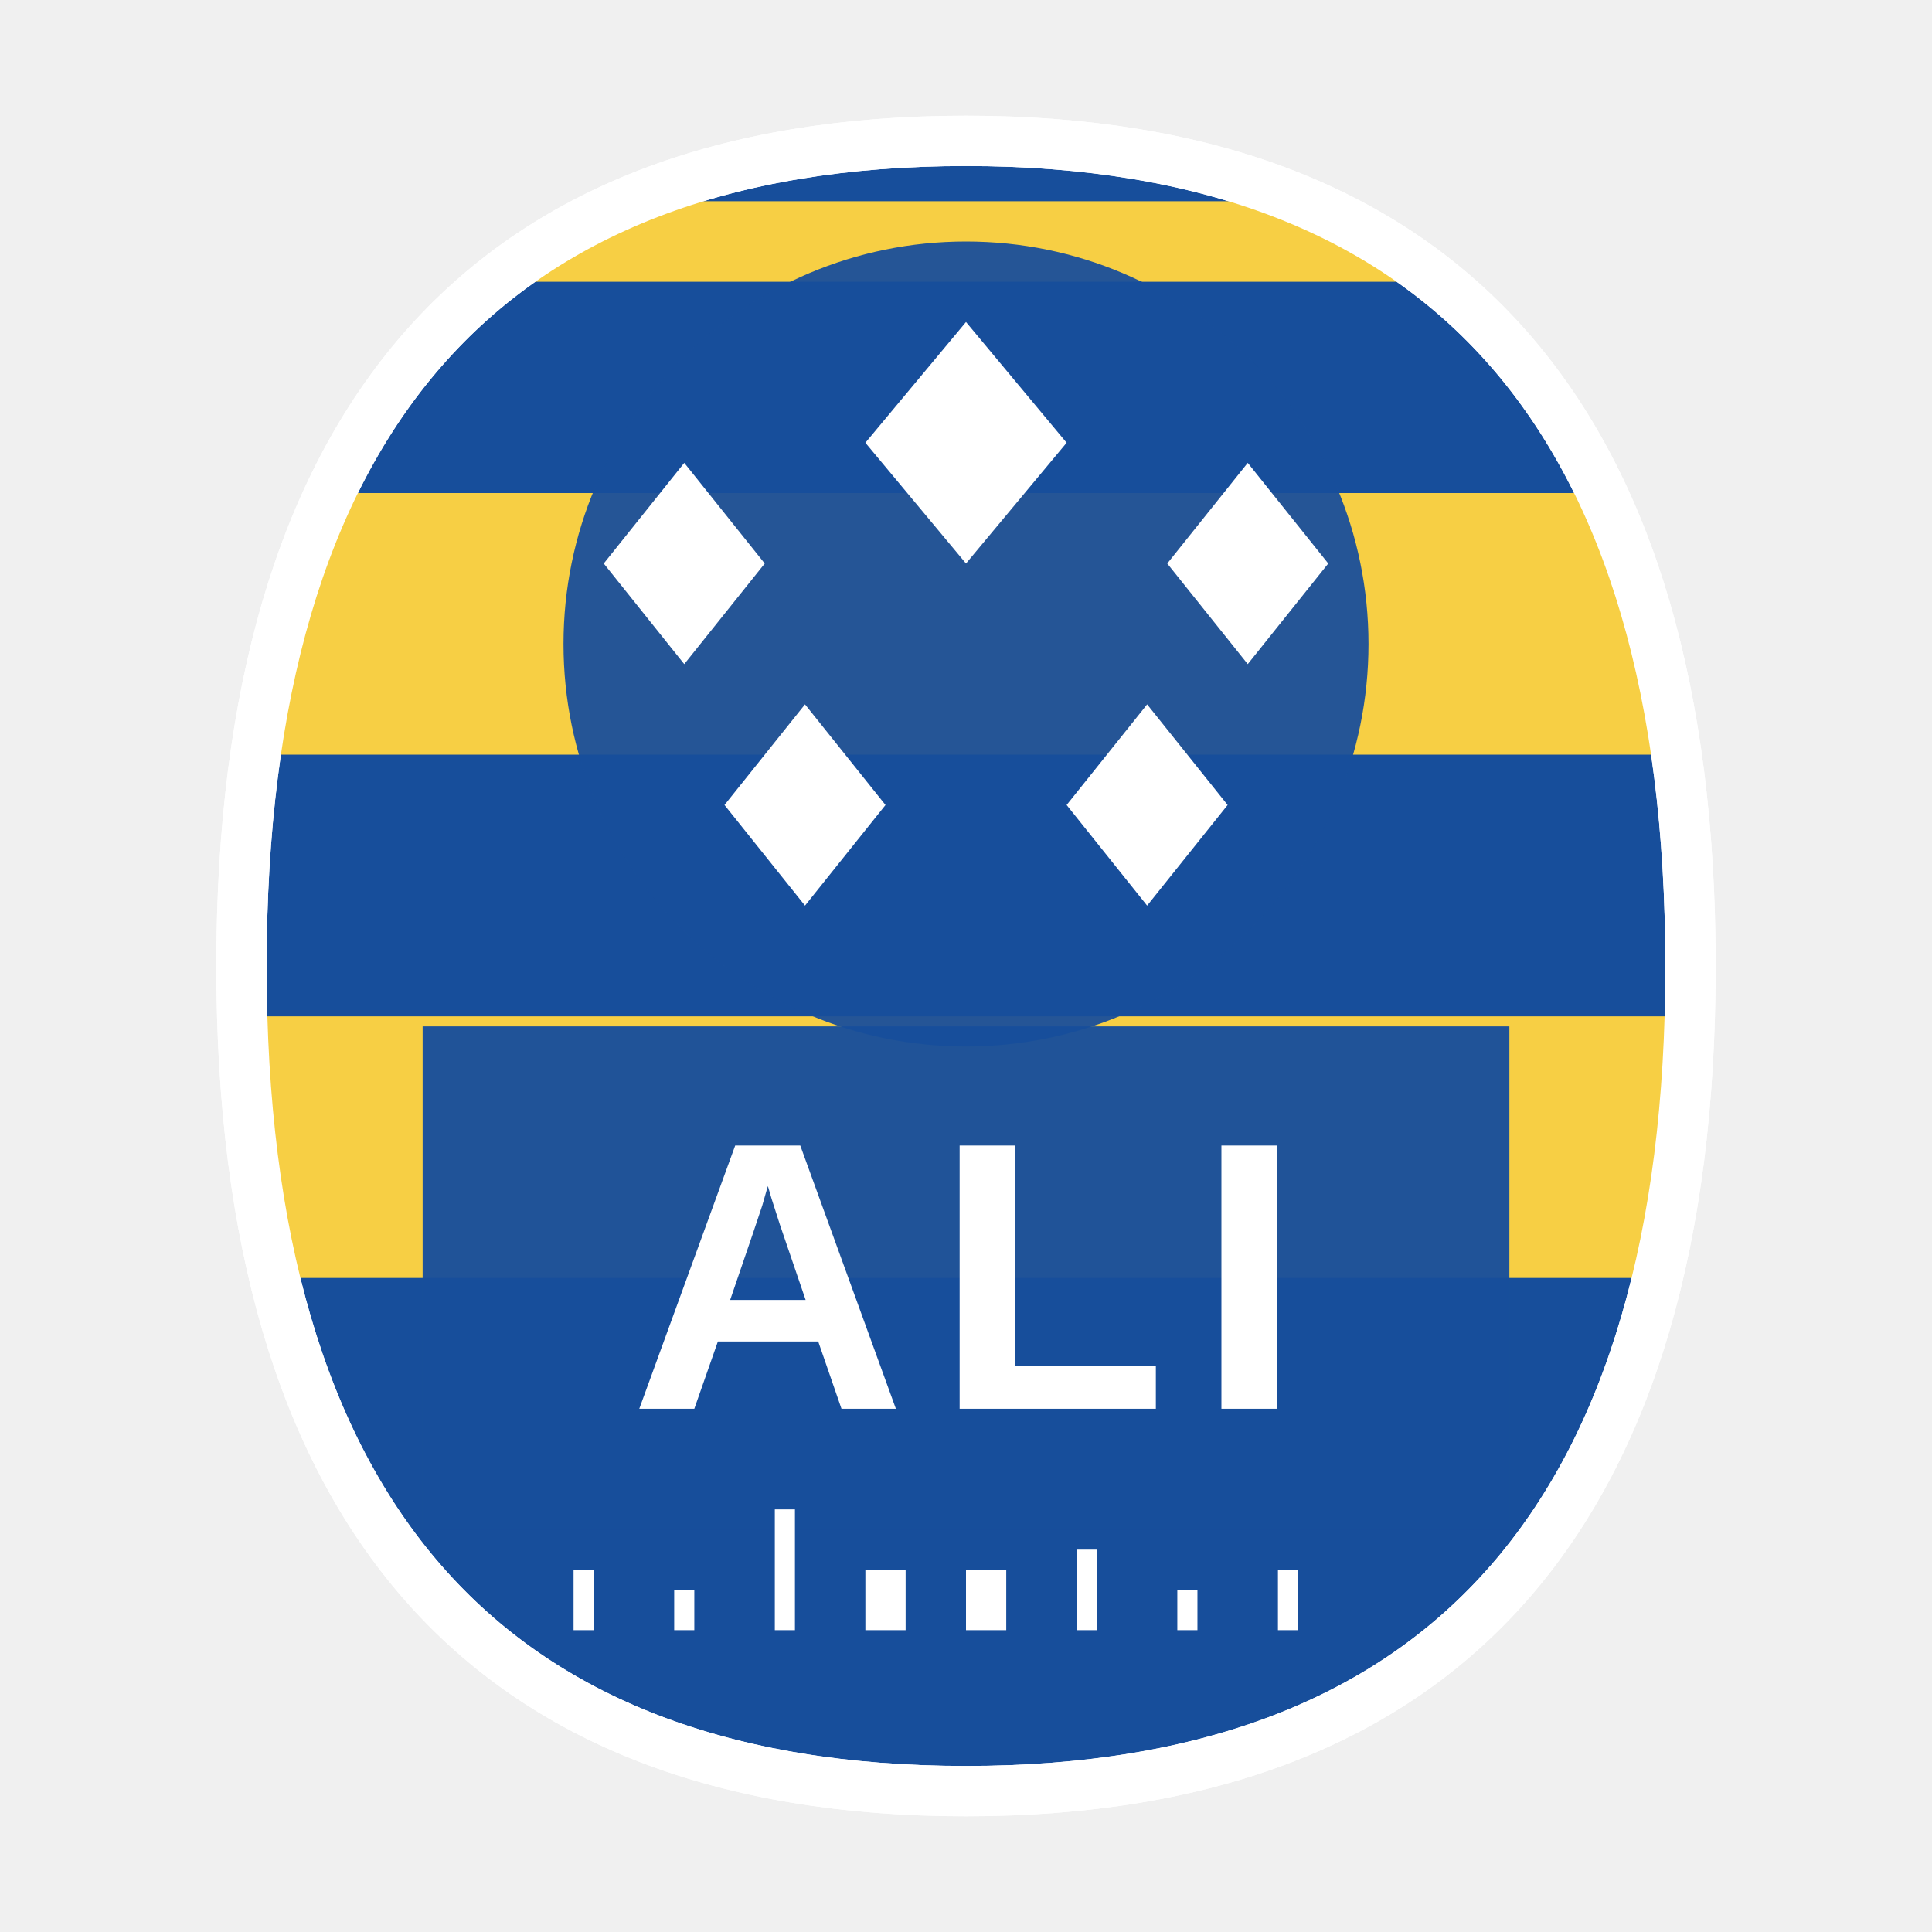
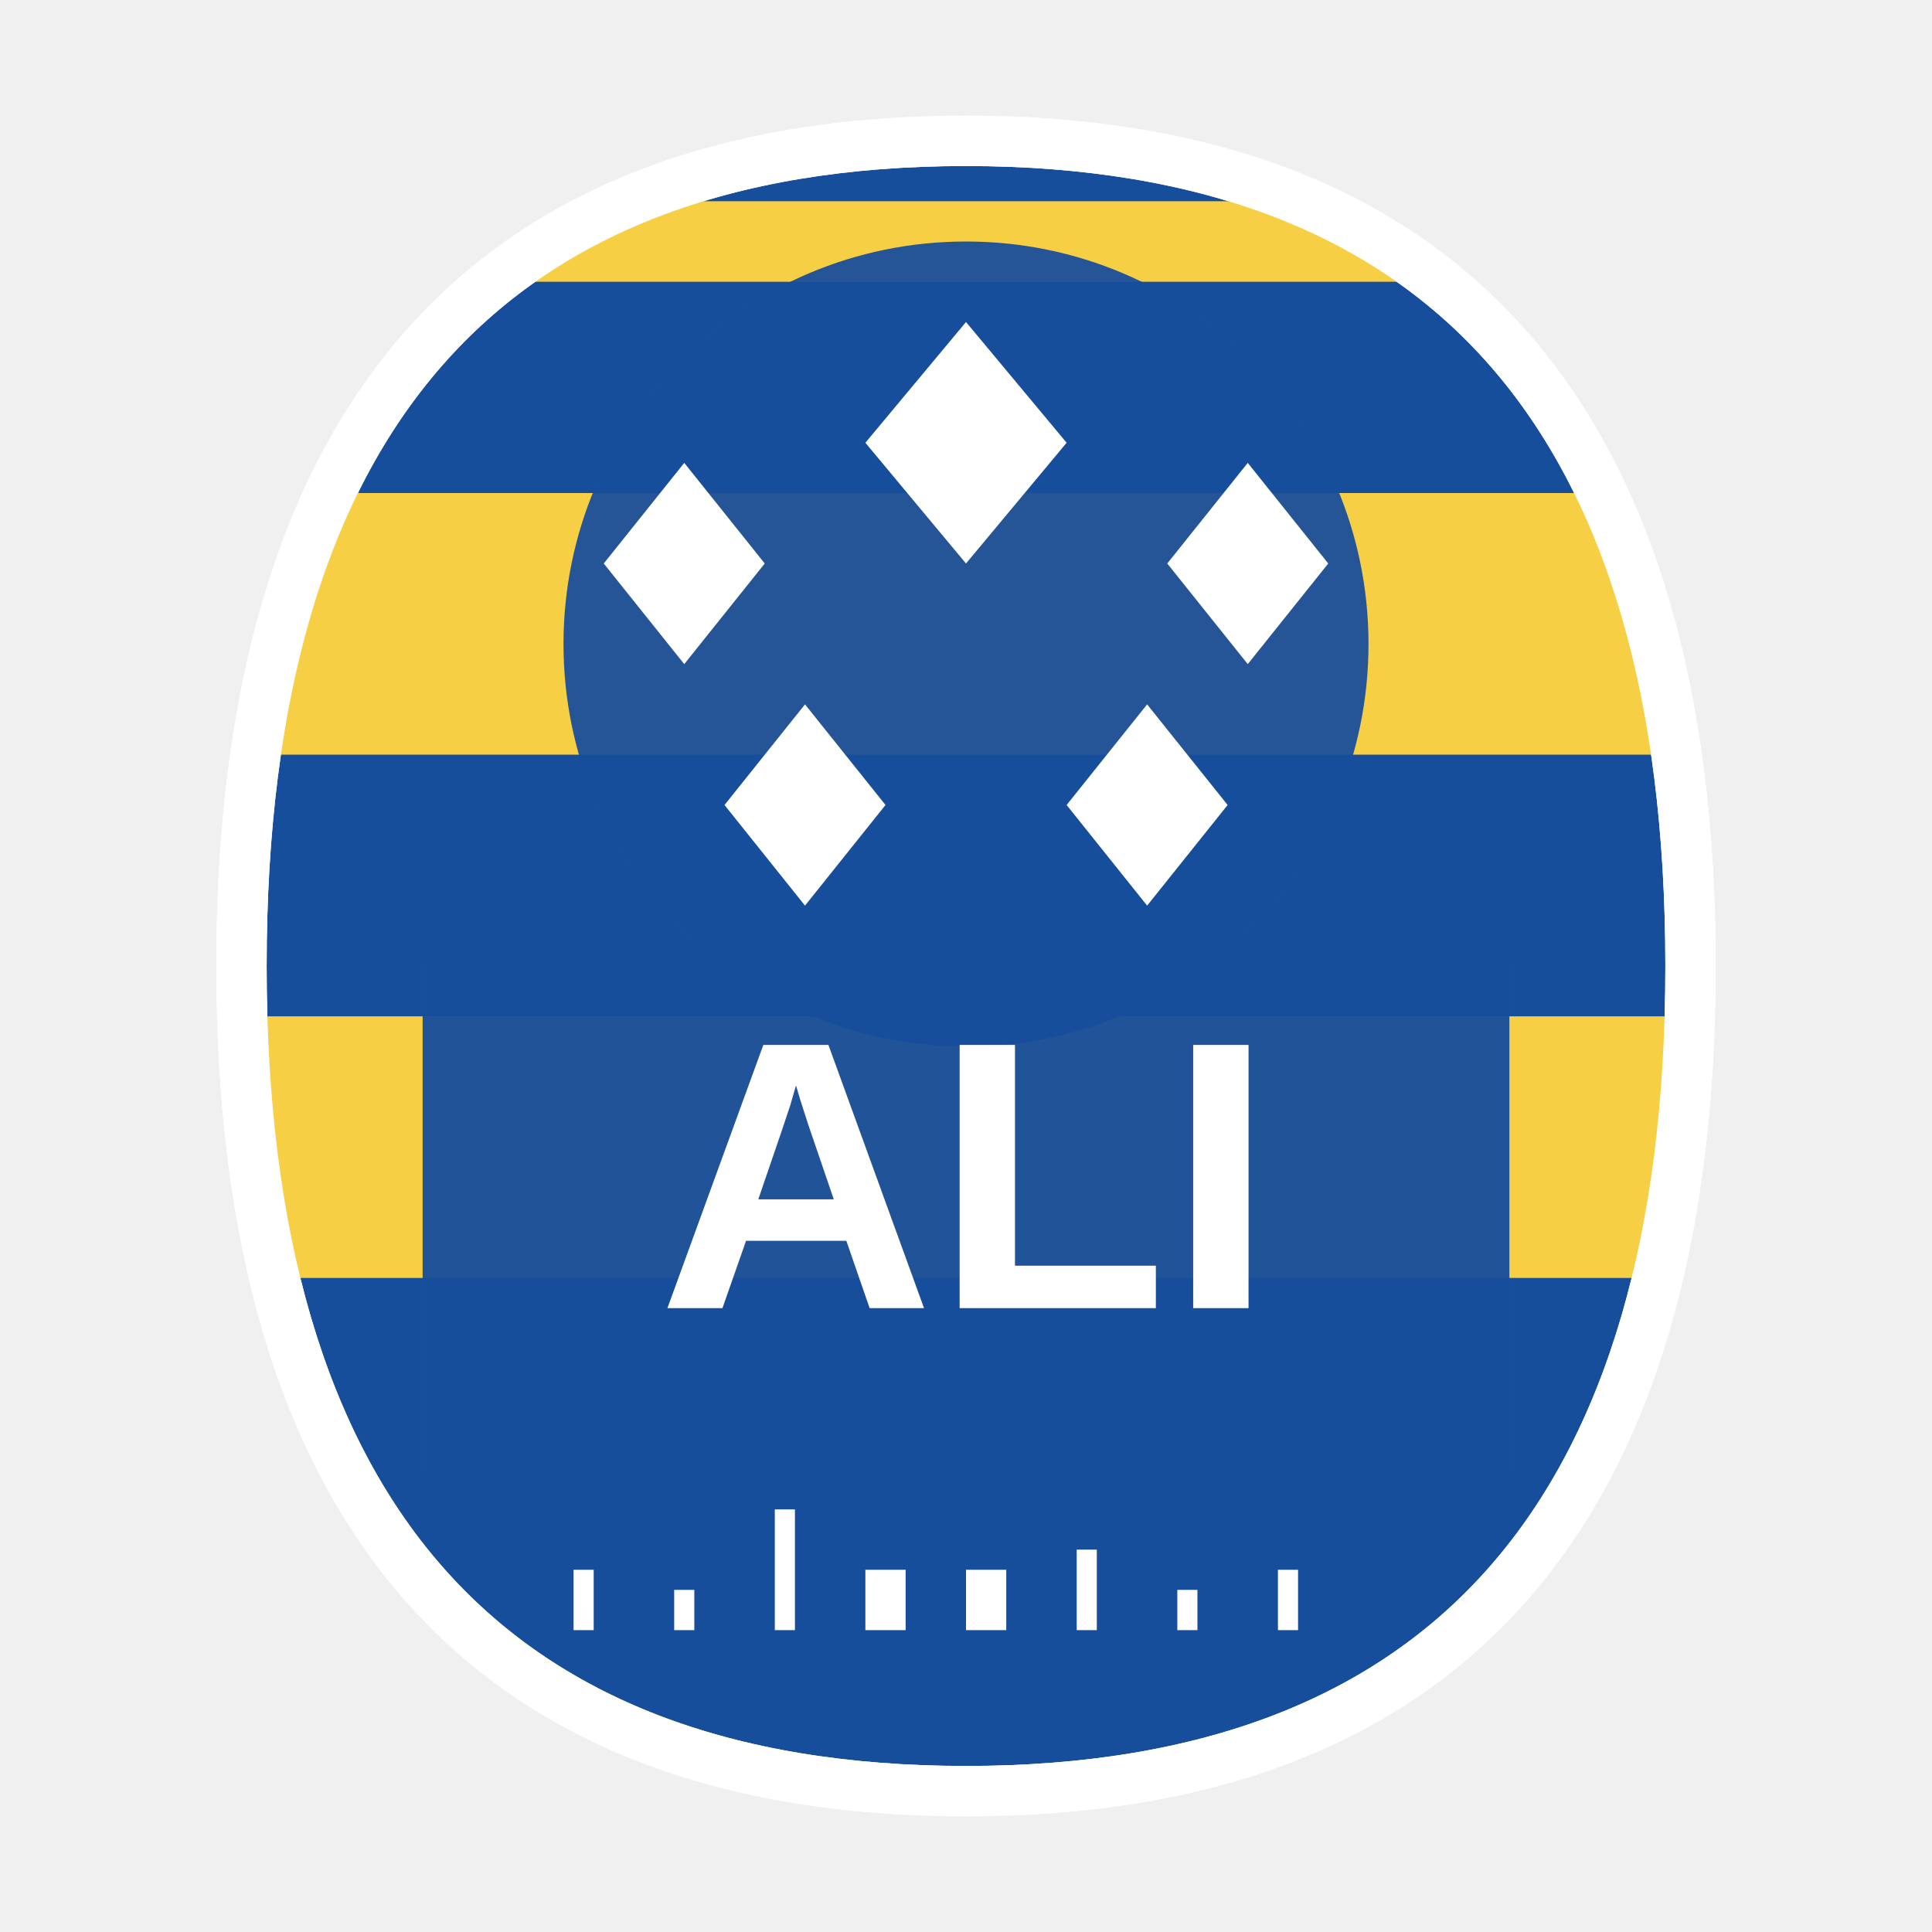
<svg xmlns="http://www.w3.org/2000/svg" viewBox="0 0 96 96" width="96" height="96" role="img">
  <defs>
-     <clipPath id="crest">
+     <clipPath id="crest-a41bd2420ce218">
      <path d="M48 7C72 7 84 21 84 48S72 89 48 89 12 75 12 48 24 7 48 7Z" />
    </clipPath>
  </defs>
  <path d="M48 7C72 7 84 21 84 48S72 89 48 89 12 75 12 48 24 7 48 7Z" fill="#174e9b" stroke="#ffffff" stroke-width="2.5" />
-   <g clip-path="url(#crest)">
+   <g clip-path="url(#crest-a41bd2420ce218)">
    <path d="M7 31h82M7 57h82" stroke="#f7cf44" stroke-width="13" />
    <path d="M22 12H74" stroke="#f7cf44" stroke-width="4" />
    <circle cx="48" cy="32" r="20" fill="#174e9b" opacity=".94" />
    <g style="color:#ffffff" fill="#ffffff" stroke-linejoin="round">
      <path d="m34 23 4 5-4 5-4-5Zm14-7 5 6-5 6-5-6Zm14 7 4 5-4 5-4-5ZM40 35l4 5-4 5-4-5Zm17 0 4 5-4 5-4-5Z" />
    </g>
-     <path d="M21 51H75V76H21Z" fill="#174e9b" opacity=".96" />
-     <text x="48" y="70" fill="#ffffff" text-anchor="middle" font-family="Arial,Helvetica,sans-serif" font-size="19" font-weight="900" letter-spacing="1.4">ALI</text>
+     <path d="M21 48H75V73H21Z" fill="#174e9b" opacity=".96" />
+     <text x="48" y="65" fill="#ffffff" text-anchor="middle" font-family="Arial,Helvetica,sans-serif" font-size="19" font-weight="900" textLength="43" lengthAdjust="spacingAndGlyphs">ALI</text>
    <g>
      <path d="M29 81v-3" stroke="#ffffff" stroke-width="1" />
      <path d="M34 81v-2" stroke="#ffffff" stroke-width="1" />
      <path d="M39 81v-6" stroke="#ffffff" stroke-width="1" />
      <path d="M44 81v-3" stroke="#ffffff" stroke-width="2" />
      <path d="M49 81v-3" stroke="#ffffff" stroke-width="2" />
      <path d="M54 81v-4" stroke="#ffffff" stroke-width="1" />
      <path d="M59 81v-2" stroke="#ffffff" stroke-width="1" />
      <path d="M64 81v-3" stroke="#ffffff" stroke-width="1" />
    </g>
  </g>
  <path d="M48 7C72 7 84 21 84 48S72 89 48 89 12 75 12 48 24 7 48 7Z" fill="none" stroke="#ffffff" stroke-width="2.5" />
</svg>
